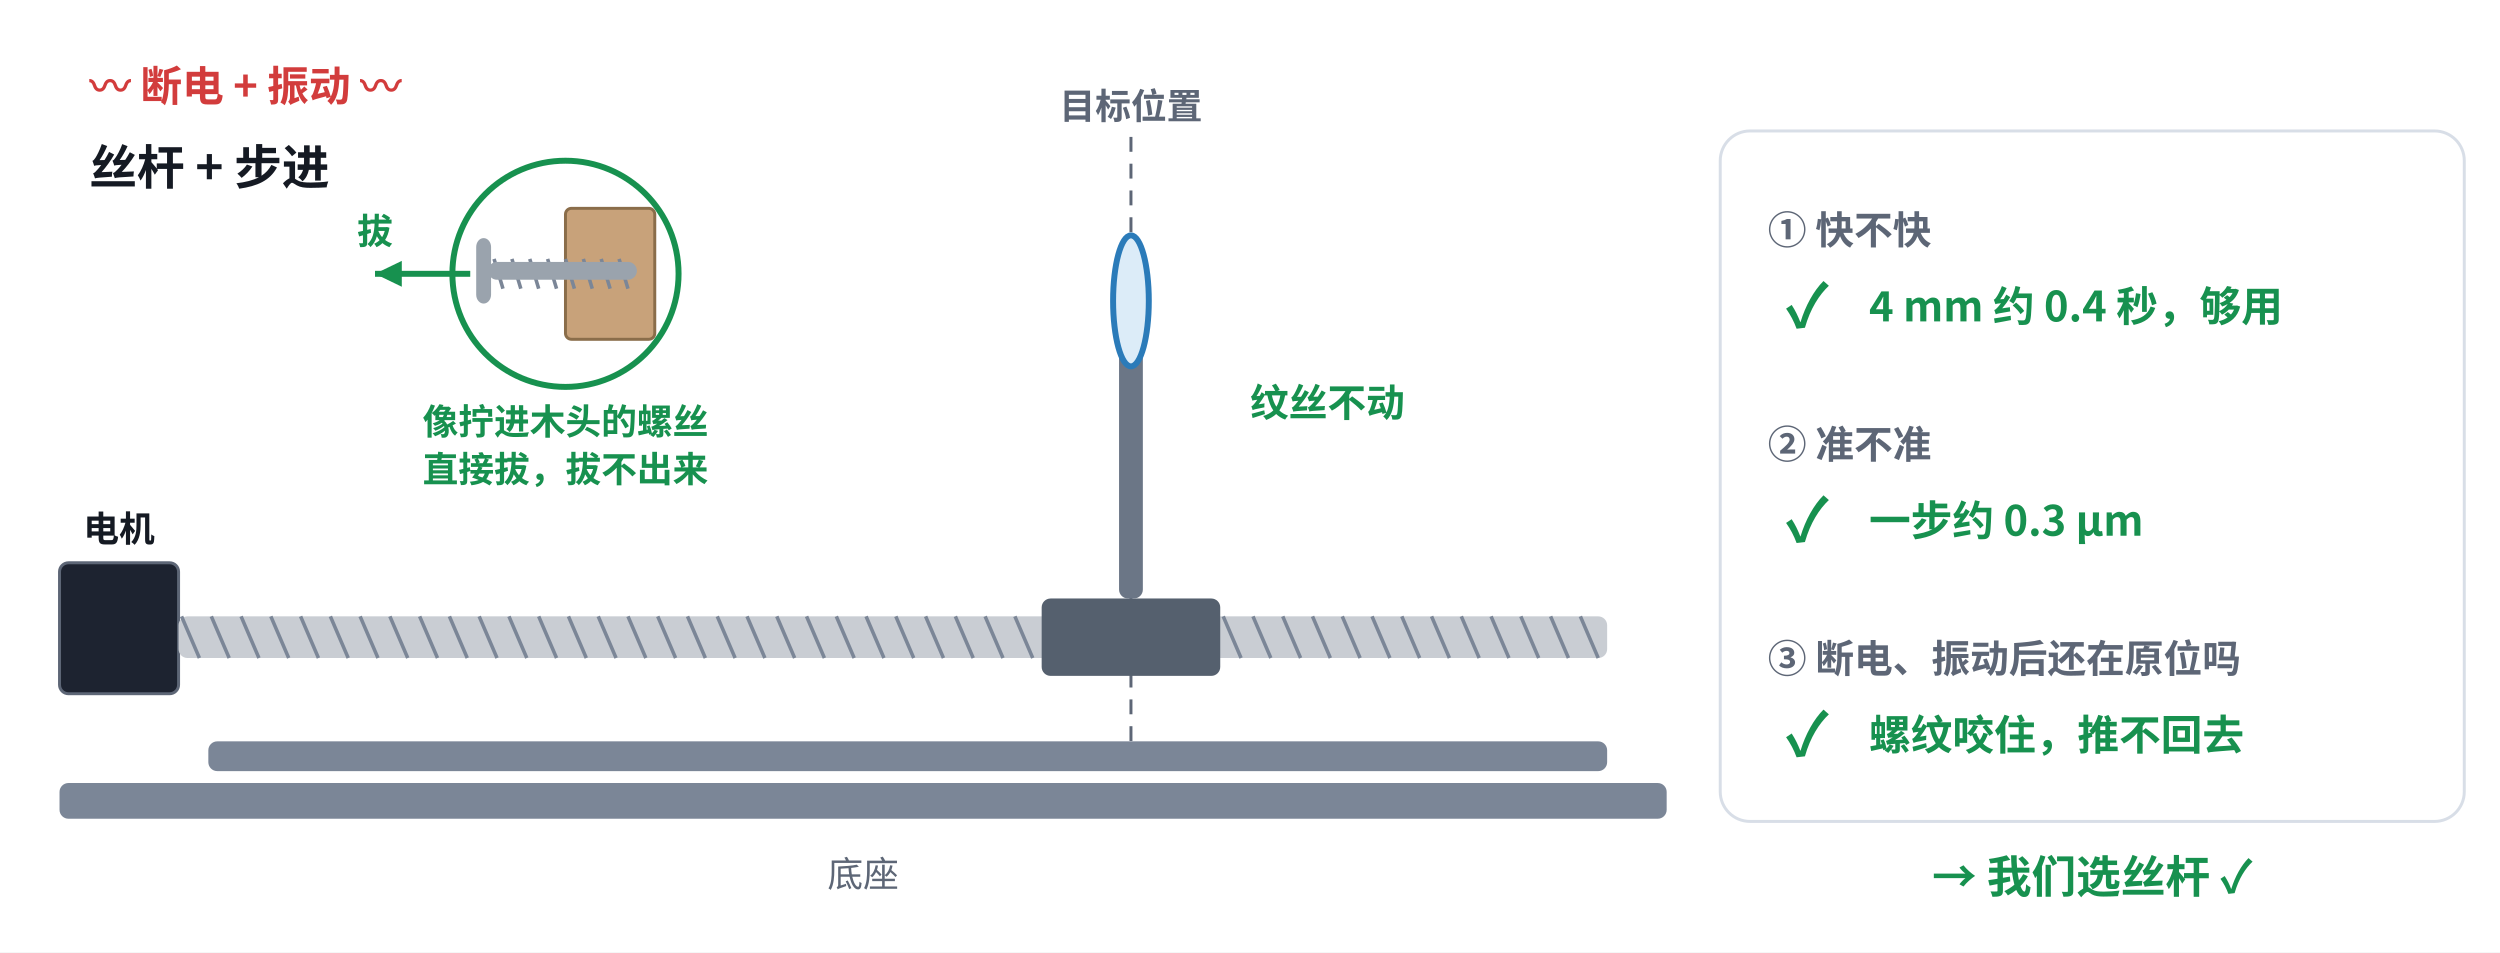
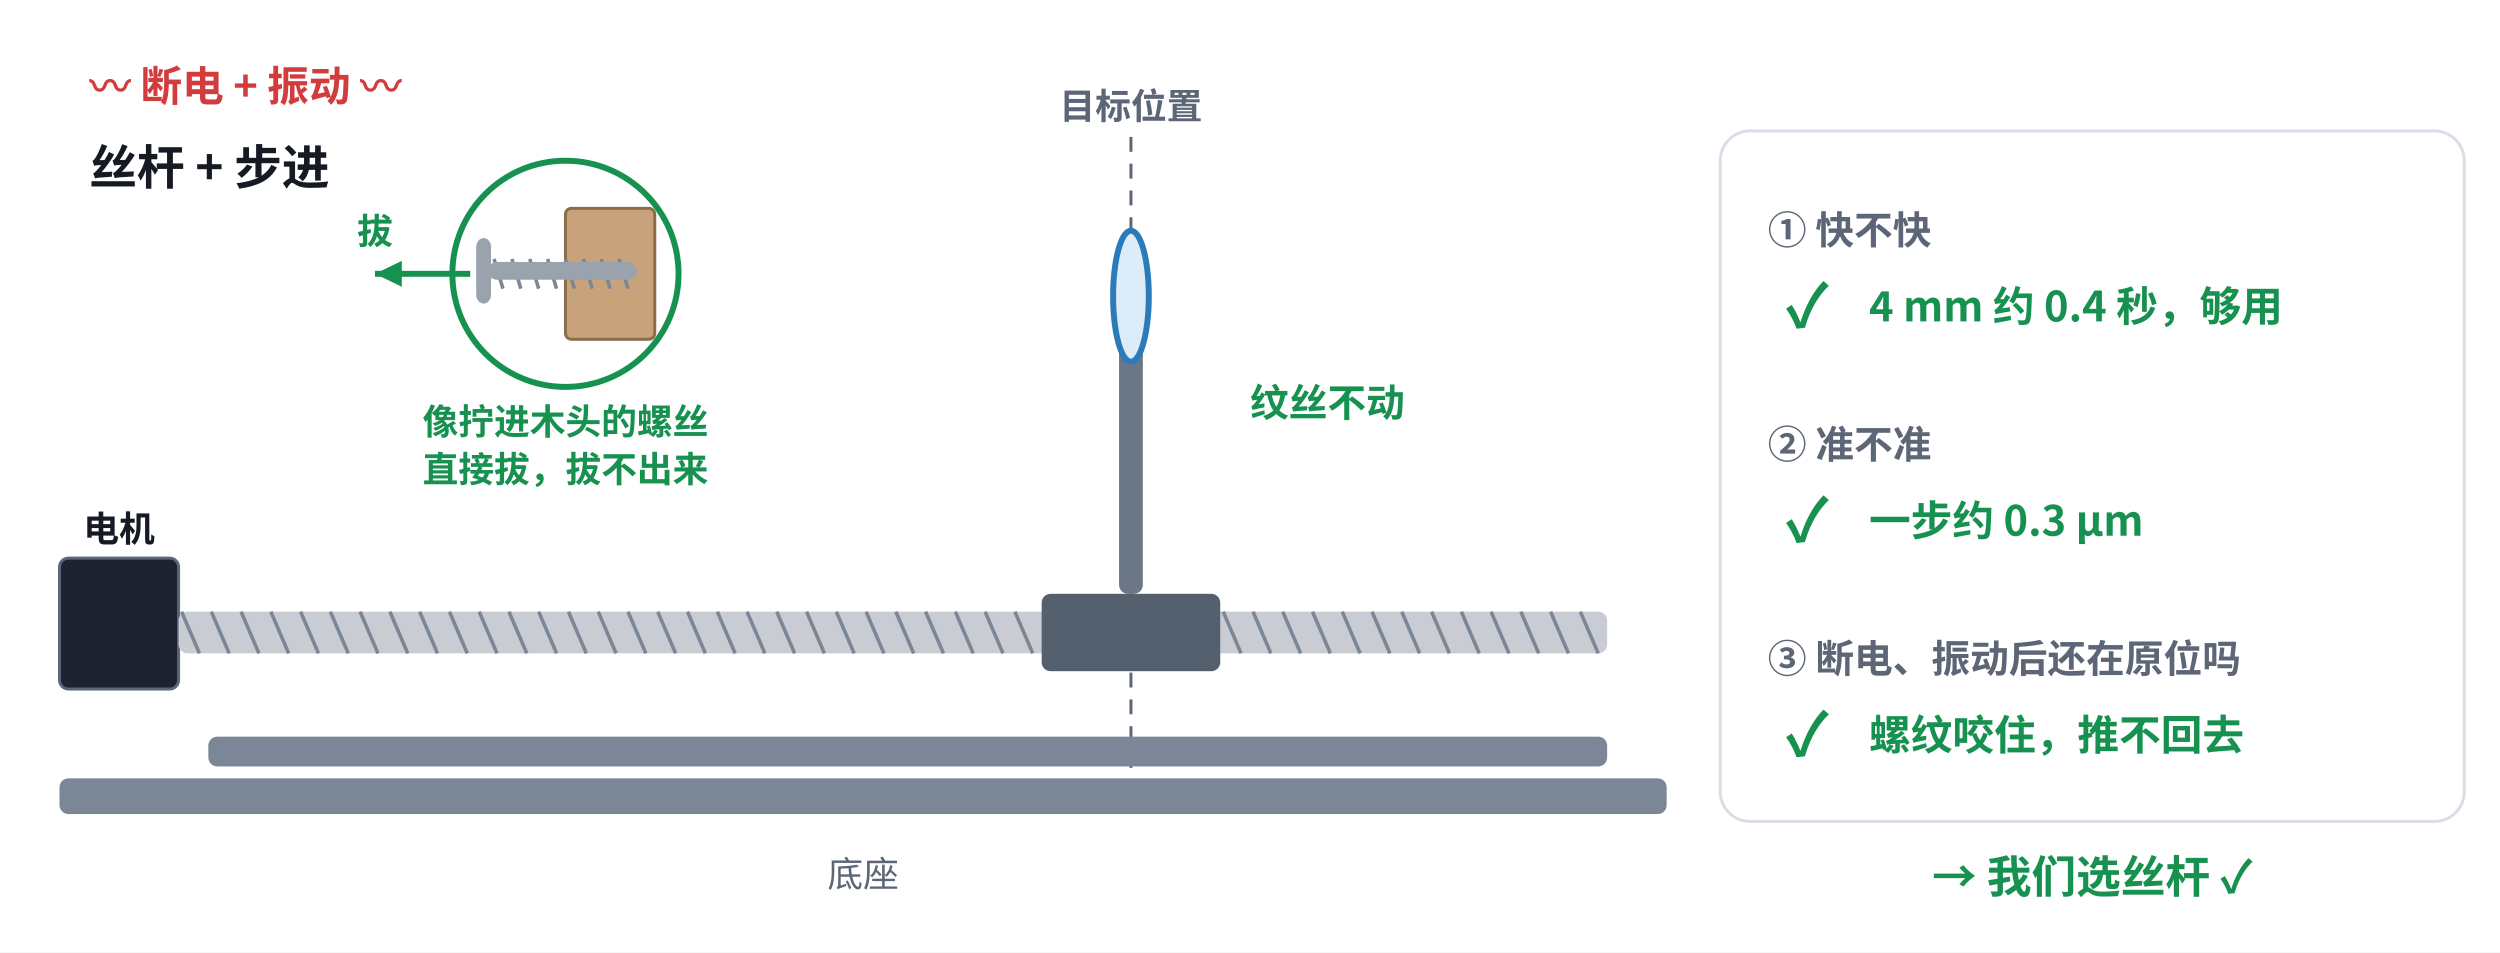
<svg xmlns="http://www.w3.org/2000/svg" viewBox="0 0 840 320" font-family="PingFang SC, Microsoft YaHei, Noto Sans CJK SC, WenQuanYi Zen Hei, sans-serif">
  <rect x="0" y="0" width="840" height="320" fill="#ffffff" />
  <text x="30" y="34" font-size="14" fill="#d23c3c" text-anchor="start" font-weight="700">〰 断电 + 振动 〰</text>
  <line x1="380" y1="46" x2="380" y2="258" stroke="#5d6676" stroke-dasharray="5 4" />
  <text x="380" y="40" font-size="12" fill="#5d6676" text-anchor="middle" font-weight="700">目标位置</text>
-   <rect x="20" y="263.095" width="540" height="12" rx="3" fill="#7b8697" stroke="none" stroke-width="0" />
+   <rect x="20" y="261.523" width="540" height="12" rx="3" fill="#7b8697" stroke="none" stroke-width="0" />
  <text x="290" y="298" font-size="12" fill="#5d6676" text-anchor="middle" font-weight="400">底座</text>
-   <rect x="20" y="189.095" width="40" height="44" rx="3" fill="#1d2330" stroke="#5d6676" stroke-width="1" />
+   <rect x="20" y="187.523" width="40" height="44" rx="3" fill="#1d2330" stroke="#5d6676" stroke-width="1" />
  <text x="40" y="182" font-size="12" fill="#151a23" text-anchor="middle" font-weight="700">电机</text>
-   <rect x="60" y="207.095" width="480" height="14" rx="3" fill="#c9cdd3" stroke="none" stroke-width="0" />
-   <line x1="61" y1="207.095" x2="67" y2="221.095" stroke="#7b8697" stroke-width="1.2" />
-   <line x1="71" y1="207.095" x2="77" y2="221.095" stroke="#7b8697" stroke-width="1.2" />
-   <line x1="81" y1="207.095" x2="87" y2="221.095" stroke="#7b8697" stroke-width="1.2" />
-   <line x1="91" y1="207.095" x2="97" y2="221.095" stroke="#7b8697" stroke-width="1.2" />
-   <line x1="101" y1="207.095" x2="107" y2="221.095" stroke="#7b8697" stroke-width="1.2" />
-   <line x1="111" y1="207.095" x2="117" y2="221.095" stroke="#7b8697" stroke-width="1.2" />
-   <line x1="121" y1="207.095" x2="127" y2="221.095" stroke="#7b8697" stroke-width="1.2" />
-   <line x1="131" y1="207.095" x2="137" y2="221.095" stroke="#7b8697" stroke-width="1.2" />
-   <line x1="141" y1="207.095" x2="147" y2="221.095" stroke="#7b8697" stroke-width="1.2" />
-   <line x1="151" y1="207.095" x2="157" y2="221.095" stroke="#7b8697" stroke-width="1.2" />
-   <line x1="161" y1="207.095" x2="167" y2="221.095" stroke="#7b8697" stroke-width="1.2" />
-   <line x1="171" y1="207.095" x2="177" y2="221.095" stroke="#7b8697" stroke-width="1.2" />
-   <line x1="181" y1="207.095" x2="187" y2="221.095" stroke="#7b8697" stroke-width="1.2" />
-   <line x1="191" y1="207.095" x2="197" y2="221.095" stroke="#7b8697" stroke-width="1.2" />
-   <line x1="201" y1="207.095" x2="207" y2="221.095" stroke="#7b8697" stroke-width="1.2" />
-   <line x1="211" y1="207.095" x2="217" y2="221.095" stroke="#7b8697" stroke-width="1.2" />
-   <line x1="221" y1="207.095" x2="227" y2="221.095" stroke="#7b8697" stroke-width="1.2" />
-   <line x1="231" y1="207.095" x2="237" y2="221.095" stroke="#7b8697" stroke-width="1.2" />
-   <line x1="241" y1="207.095" x2="247" y2="221.095" stroke="#7b8697" stroke-width="1.2" />
-   <line x1="251" y1="207.095" x2="257" y2="221.095" stroke="#7b8697" stroke-width="1.2" />
-   <line x1="261" y1="207.095" x2="267" y2="221.095" stroke="#7b8697" stroke-width="1.2" />
-   <line x1="271" y1="207.095" x2="277" y2="221.095" stroke="#7b8697" stroke-width="1.2" />
-   <line x1="281" y1="207.095" x2="287" y2="221.095" stroke="#7b8697" stroke-width="1.2" />
-   <line x1="291" y1="207.095" x2="297" y2="221.095" stroke="#7b8697" stroke-width="1.2" />
-   <line x1="301" y1="207.095" x2="307" y2="221.095" stroke="#7b8697" stroke-width="1.2" />
-   <line x1="311" y1="207.095" x2="317" y2="221.095" stroke="#7b8697" stroke-width="1.2" />
-   <line x1="321" y1="207.095" x2="327" y2="221.095" stroke="#7b8697" stroke-width="1.2" />
-   <line x1="331" y1="207.095" x2="337" y2="221.095" stroke="#7b8697" stroke-width="1.2" />
-   <line x1="341" y1="207.095" x2="347" y2="221.095" stroke="#7b8697" stroke-width="1.2" />
-   <line x1="351" y1="207.095" x2="357" y2="221.095" stroke="#7b8697" stroke-width="1.2" />
-   <line x1="361" y1="207.095" x2="367" y2="221.095" stroke="#7b8697" stroke-width="1.2" />
-   <line x1="371" y1="207.095" x2="377" y2="221.095" stroke="#7b8697" stroke-width="1.2" />
-   <line x1="381" y1="207.095" x2="387" y2="221.095" stroke="#7b8697" stroke-width="1.2" />
-   <line x1="391" y1="207.095" x2="397" y2="221.095" stroke="#7b8697" stroke-width="1.2" />
-   <line x1="401" y1="207.095" x2="407" y2="221.095" stroke="#7b8697" stroke-width="1.2" />
-   <line x1="411" y1="207.095" x2="417" y2="221.095" stroke="#7b8697" stroke-width="1.2" />
-   <line x1="421" y1="207.095" x2="427" y2="221.095" stroke="#7b8697" stroke-width="1.2" />
-   <line x1="431" y1="207.095" x2="437" y2="221.095" stroke="#7b8697" stroke-width="1.2" />
-   <line x1="441" y1="207.095" x2="447" y2="221.095" stroke="#7b8697" stroke-width="1.2" />
-   <line x1="451" y1="207.095" x2="457" y2="221.095" stroke="#7b8697" stroke-width="1.2" />
-   <line x1="461" y1="207.095" x2="467" y2="221.095" stroke="#7b8697" stroke-width="1.2" />
-   <line x1="471" y1="207.095" x2="477" y2="221.095" stroke="#7b8697" stroke-width="1.2" />
-   <line x1="481" y1="207.095" x2="487" y2="221.095" stroke="#7b8697" stroke-width="1.2" />
-   <line x1="491" y1="207.095" x2="497" y2="221.095" stroke="#7b8697" stroke-width="1.2" />
-   <line x1="501" y1="207.095" x2="507" y2="221.095" stroke="#7b8697" stroke-width="1.2" />
-   <line x1="511" y1="207.095" x2="517" y2="221.095" stroke="#7b8697" stroke-width="1.2" />
-   <line x1="521" y1="207.095" x2="527" y2="221.095" stroke="#7b8697" stroke-width="1.2" />
-   <line x1="531" y1="207.095" x2="537" y2="221.095" stroke="#7b8697" stroke-width="1.2" />
-   <rect x="70" y="249.095" width="470" height="10" rx="3" fill="#7b8697" stroke="none" stroke-width="0" />
+   <rect x="60" y="205.523" width="480" height="14" rx="3" fill="#c9cdd3" stroke="none" stroke-width="0" />
+   <line x1="61" y1="205.523" x2="67" y2="219.523" stroke="#7b8697" stroke-width="1.2" />
+   <line x1="71" y1="205.523" x2="77" y2="219.523" stroke="#7b8697" stroke-width="1.2" />
+   <line x1="81" y1="205.523" x2="87" y2="219.523" stroke="#7b8697" stroke-width="1.2" />
+   <line x1="91" y1="205.523" x2="97" y2="219.523" stroke="#7b8697" stroke-width="1.2" />
+   <line x1="101" y1="205.523" x2="107" y2="219.523" stroke="#7b8697" stroke-width="1.2" />
+   <line x1="111" y1="205.523" x2="117" y2="219.523" stroke="#7b8697" stroke-width="1.2" />
+   <line x1="121" y1="205.523" x2="127" y2="219.523" stroke="#7b8697" stroke-width="1.2" />
+   <line x1="131" y1="205.523" x2="137" y2="219.523" stroke="#7b8697" stroke-width="1.2" />
+   <line x1="141" y1="205.523" x2="147" y2="219.523" stroke="#7b8697" stroke-width="1.2" />
+   <line x1="151" y1="205.523" x2="157" y2="219.523" stroke="#7b8697" stroke-width="1.2" />
+   <line x1="161" y1="205.523" x2="167" y2="219.523" stroke="#7b8697" stroke-width="1.2" />
+   <line x1="171" y1="205.523" x2="177" y2="219.523" stroke="#7b8697" stroke-width="1.2" />
+   <line x1="181" y1="205.523" x2="187" y2="219.523" stroke="#7b8697" stroke-width="1.2" />
+   <line x1="191" y1="205.523" x2="197" y2="219.523" stroke="#7b8697" stroke-width="1.2" />
+   <line x1="201" y1="205.523" x2="207" y2="219.523" stroke="#7b8697" stroke-width="1.2" />
+   <line x1="211" y1="205.523" x2="217" y2="219.523" stroke="#7b8697" stroke-width="1.2" />
+   <line x1="221" y1="205.523" x2="227" y2="219.523" stroke="#7b8697" stroke-width="1.2" />
+   <line x1="231" y1="205.523" x2="237" y2="219.523" stroke="#7b8697" stroke-width="1.2" />
+   <line x1="241" y1="205.523" x2="247" y2="219.523" stroke="#7b8697" stroke-width="1.2" />
+   <line x1="251" y1="205.523" x2="257" y2="219.523" stroke="#7b8697" stroke-width="1.2" />
+   <line x1="261" y1="205.523" x2="267" y2="219.523" stroke="#7b8697" stroke-width="1.2" />
+   <line x1="271" y1="205.523" x2="277" y2="219.523" stroke="#7b8697" stroke-width="1.2" />
+   <line x1="281" y1="205.523" x2="287" y2="219.523" stroke="#7b8697" stroke-width="1.2" />
+   <line x1="291" y1="205.523" x2="297" y2="219.523" stroke="#7b8697" stroke-width="1.2" />
+   <line x1="301" y1="205.523" x2="307" y2="219.523" stroke="#7b8697" stroke-width="1.2" />
+   <line x1="311" y1="205.523" x2="317" y2="219.523" stroke="#7b8697" stroke-width="1.2" />
+   <line x1="321" y1="205.523" x2="327" y2="219.523" stroke="#7b8697" stroke-width="1.2" />
+   <line x1="331" y1="205.523" x2="337" y2="219.523" stroke="#7b8697" stroke-width="1.2" />
+   <line x1="341" y1="205.523" x2="347" y2="219.523" stroke="#7b8697" stroke-width="1.2" />
+   <line x1="351" y1="205.523" x2="357" y2="219.523" stroke="#7b8697" stroke-width="1.2" />
+   <line x1="361" y1="205.523" x2="367" y2="219.523" stroke="#7b8697" stroke-width="1.2" />
+   <line x1="371" y1="205.523" x2="377" y2="219.523" stroke="#7b8697" stroke-width="1.2" />
+   <line x1="381" y1="205.523" x2="387" y2="219.523" stroke="#7b8697" stroke-width="1.2" />
+   <line x1="391" y1="205.523" x2="397" y2="219.523" stroke="#7b8697" stroke-width="1.2" />
+   <line x1="401" y1="205.523" x2="407" y2="219.523" stroke="#7b8697" stroke-width="1.2" />
+   <line x1="411" y1="205.523" x2="417" y2="219.523" stroke="#7b8697" stroke-width="1.2" />
+   <line x1="421" y1="205.523" x2="427" y2="219.523" stroke="#7b8697" stroke-width="1.2" />
+   <line x1="431" y1="205.523" x2="437" y2="219.523" stroke="#7b8697" stroke-width="1.2" />
+   <line x1="441" y1="205.523" x2="447" y2="219.523" stroke="#7b8697" stroke-width="1.2" />
+   <line x1="451" y1="205.523" x2="457" y2="219.523" stroke="#7b8697" stroke-width="1.2" />
+   <line x1="461" y1="205.523" x2="467" y2="219.523" stroke="#7b8697" stroke-width="1.2" />
+   <line x1="471" y1="205.523" x2="477" y2="219.523" stroke="#7b8697" stroke-width="1.2" />
+   <line x1="481" y1="205.523" x2="487" y2="219.523" stroke="#7b8697" stroke-width="1.2" />
+   <line x1="491" y1="205.523" x2="497" y2="219.523" stroke="#7b8697" stroke-width="1.2" />
+   <line x1="501" y1="205.523" x2="507" y2="219.523" stroke="#7b8697" stroke-width="1.2" />
+   <line x1="511" y1="205.523" x2="517" y2="219.523" stroke="#7b8697" stroke-width="1.2" />
+   <line x1="521" y1="205.523" x2="527" y2="219.523" stroke="#7b8697" stroke-width="1.2" />
+   <line x1="531" y1="205.523" x2="537" y2="219.523" stroke="#7b8697" stroke-width="1.2" />
+   <rect x="70" y="247.523" width="470" height="10" rx="3" fill="#7b8697" stroke="none" stroke-width="0" />
  <circle cx="190" cy="92" r="38" fill="#ffffff" stroke="#17914f" stroke-width="2" />
  <rect x="190" y="70" width="30" height="44" rx="2" fill="#c8a27a" stroke="#8a6d4a" stroke-width="1" />
  <line x1="166" y1="87" x2="169" y2="97" stroke="#7b8697" stroke-width="1.2" />
  <line x1="172" y1="87" x2="175" y2="97" stroke="#7b8697" stroke-width="1.2" />
  <line x1="178" y1="87" x2="181" y2="97" stroke="#7b8697" stroke-width="1.2" />
  <line x1="184" y1="87" x2="187" y2="97" stroke="#7b8697" stroke-width="1.2" />
  <line x1="190" y1="87" x2="193" y2="97" stroke="#7b8697" stroke-width="1.2" />
  <line x1="196" y1="87" x2="199" y2="97" stroke="#7b8697" stroke-width="1.2" />
  <line x1="202" y1="87" x2="205" y2="97" stroke="#7b8697" stroke-width="1.2" />
  <line x1="208" y1="87" x2="211" y2="97" stroke="#7b8697" stroke-width="1.2" />
  <rect x="164" y="88" width="50" height="6" rx="3" fill="#9aa3ad" stroke="none" stroke-width="0" />
  <rect x="160" y="80" width="5" height="22" rx="3" fill="#9aa3ad" stroke="none" stroke-width="0" />
  <line x1="158" y1="92" x2="126" y2="92" stroke="#17914f" stroke-width="2" />
  <polygon points="126,92 135.004,87.65 135.004,96.35" fill="#17914f" />
  <text x="126" y="82" font-size="12" fill="#17914f" text-anchor="middle" font-weight="700">拔</text>
  <text x="190" y="146" font-size="12" fill="#17914f" text-anchor="middle" font-weight="700">像拧进木头的螺丝</text>
  <text x="190" y="162" font-size="12" fill="#17914f" text-anchor="middle" font-weight="700">直接拔，拔不出来</text>
-   <rect x="350" y="201.095" width="60" height="26" rx="3" fill="#55606e" stroke="none" stroke-width="0" />
-   <rect x="376" y="111.095" width="8" height="90" rx="3" fill="#6b7686" stroke="none" stroke-width="0" />
-   <ellipse cx="380" cy="101.095" rx="6" ry="22" fill="#dcecf8" stroke="#2b7bb9" stroke-width="2" />
+   <rect x="350" y="199.523" width="60" height="26" rx="3" fill="#55606e" stroke="none" stroke-width="0" />
+   <rect x="376" y="109.523" width="8" height="90" rx="3" fill="#6b7686" stroke="none" stroke-width="0" />
+   <ellipse cx="380" cy="99.523" rx="6" ry="22" fill="#dcecf8" stroke="#2b7bb9" stroke-width="2" />
  <text x="30" y="62" font-size="16" fill="#151a23" text-anchor="start" font-weight="700">丝杆 + 步进</text>
  <text x="420" y="140" font-size="13" fill="#17914f" text-anchor="start" font-weight="700">纹丝不动</text>
  <rect x="578" y="44" width="250" height="232" rx="10" fill="#ffffff" stroke="#d8dee7" stroke-width="1" />
  <text x="594" y="82" font-size="13" fill="#5d6676" text-anchor="start" font-weight="700">① 快不快</text>
  <text x="600" y="110" font-size="20" fill="#17914f" text-anchor="start" font-weight="700">✓</text>
  <text x="628" y="108" font-size="14" fill="#17914f" text-anchor="start" font-weight="700">4 mm 约 0.4 秒，够用</text>
  <text x="594" y="154" font-size="13" fill="#5d6676" text-anchor="start" font-weight="700">② 准不准</text>
  <text x="600" y="182" font-size="20" fill="#17914f" text-anchor="start" font-weight="700">✓</text>
  <text x="628" y="180" font-size="14" fill="#17914f" text-anchor="start" font-weight="700">一步约 0.3 μm</text>
  <text x="594" y="226" font-size="13" fill="#5d6676" text-anchor="start" font-weight="700">③ 断电、振动后还在原位吗</text>
  <text x="600" y="254" font-size="20" fill="#17914f" text-anchor="start" font-weight="700">✓</text>
  <text x="628" y="252" font-size="14" fill="#17914f" text-anchor="start" font-weight="700">螺纹咬住，推不回去</text>
  <text x="703" y="300" font-size="15" fill="#17914f" text-anchor="middle" font-weight="700">→ 我们选丝杆 ✓</text>
</svg>
